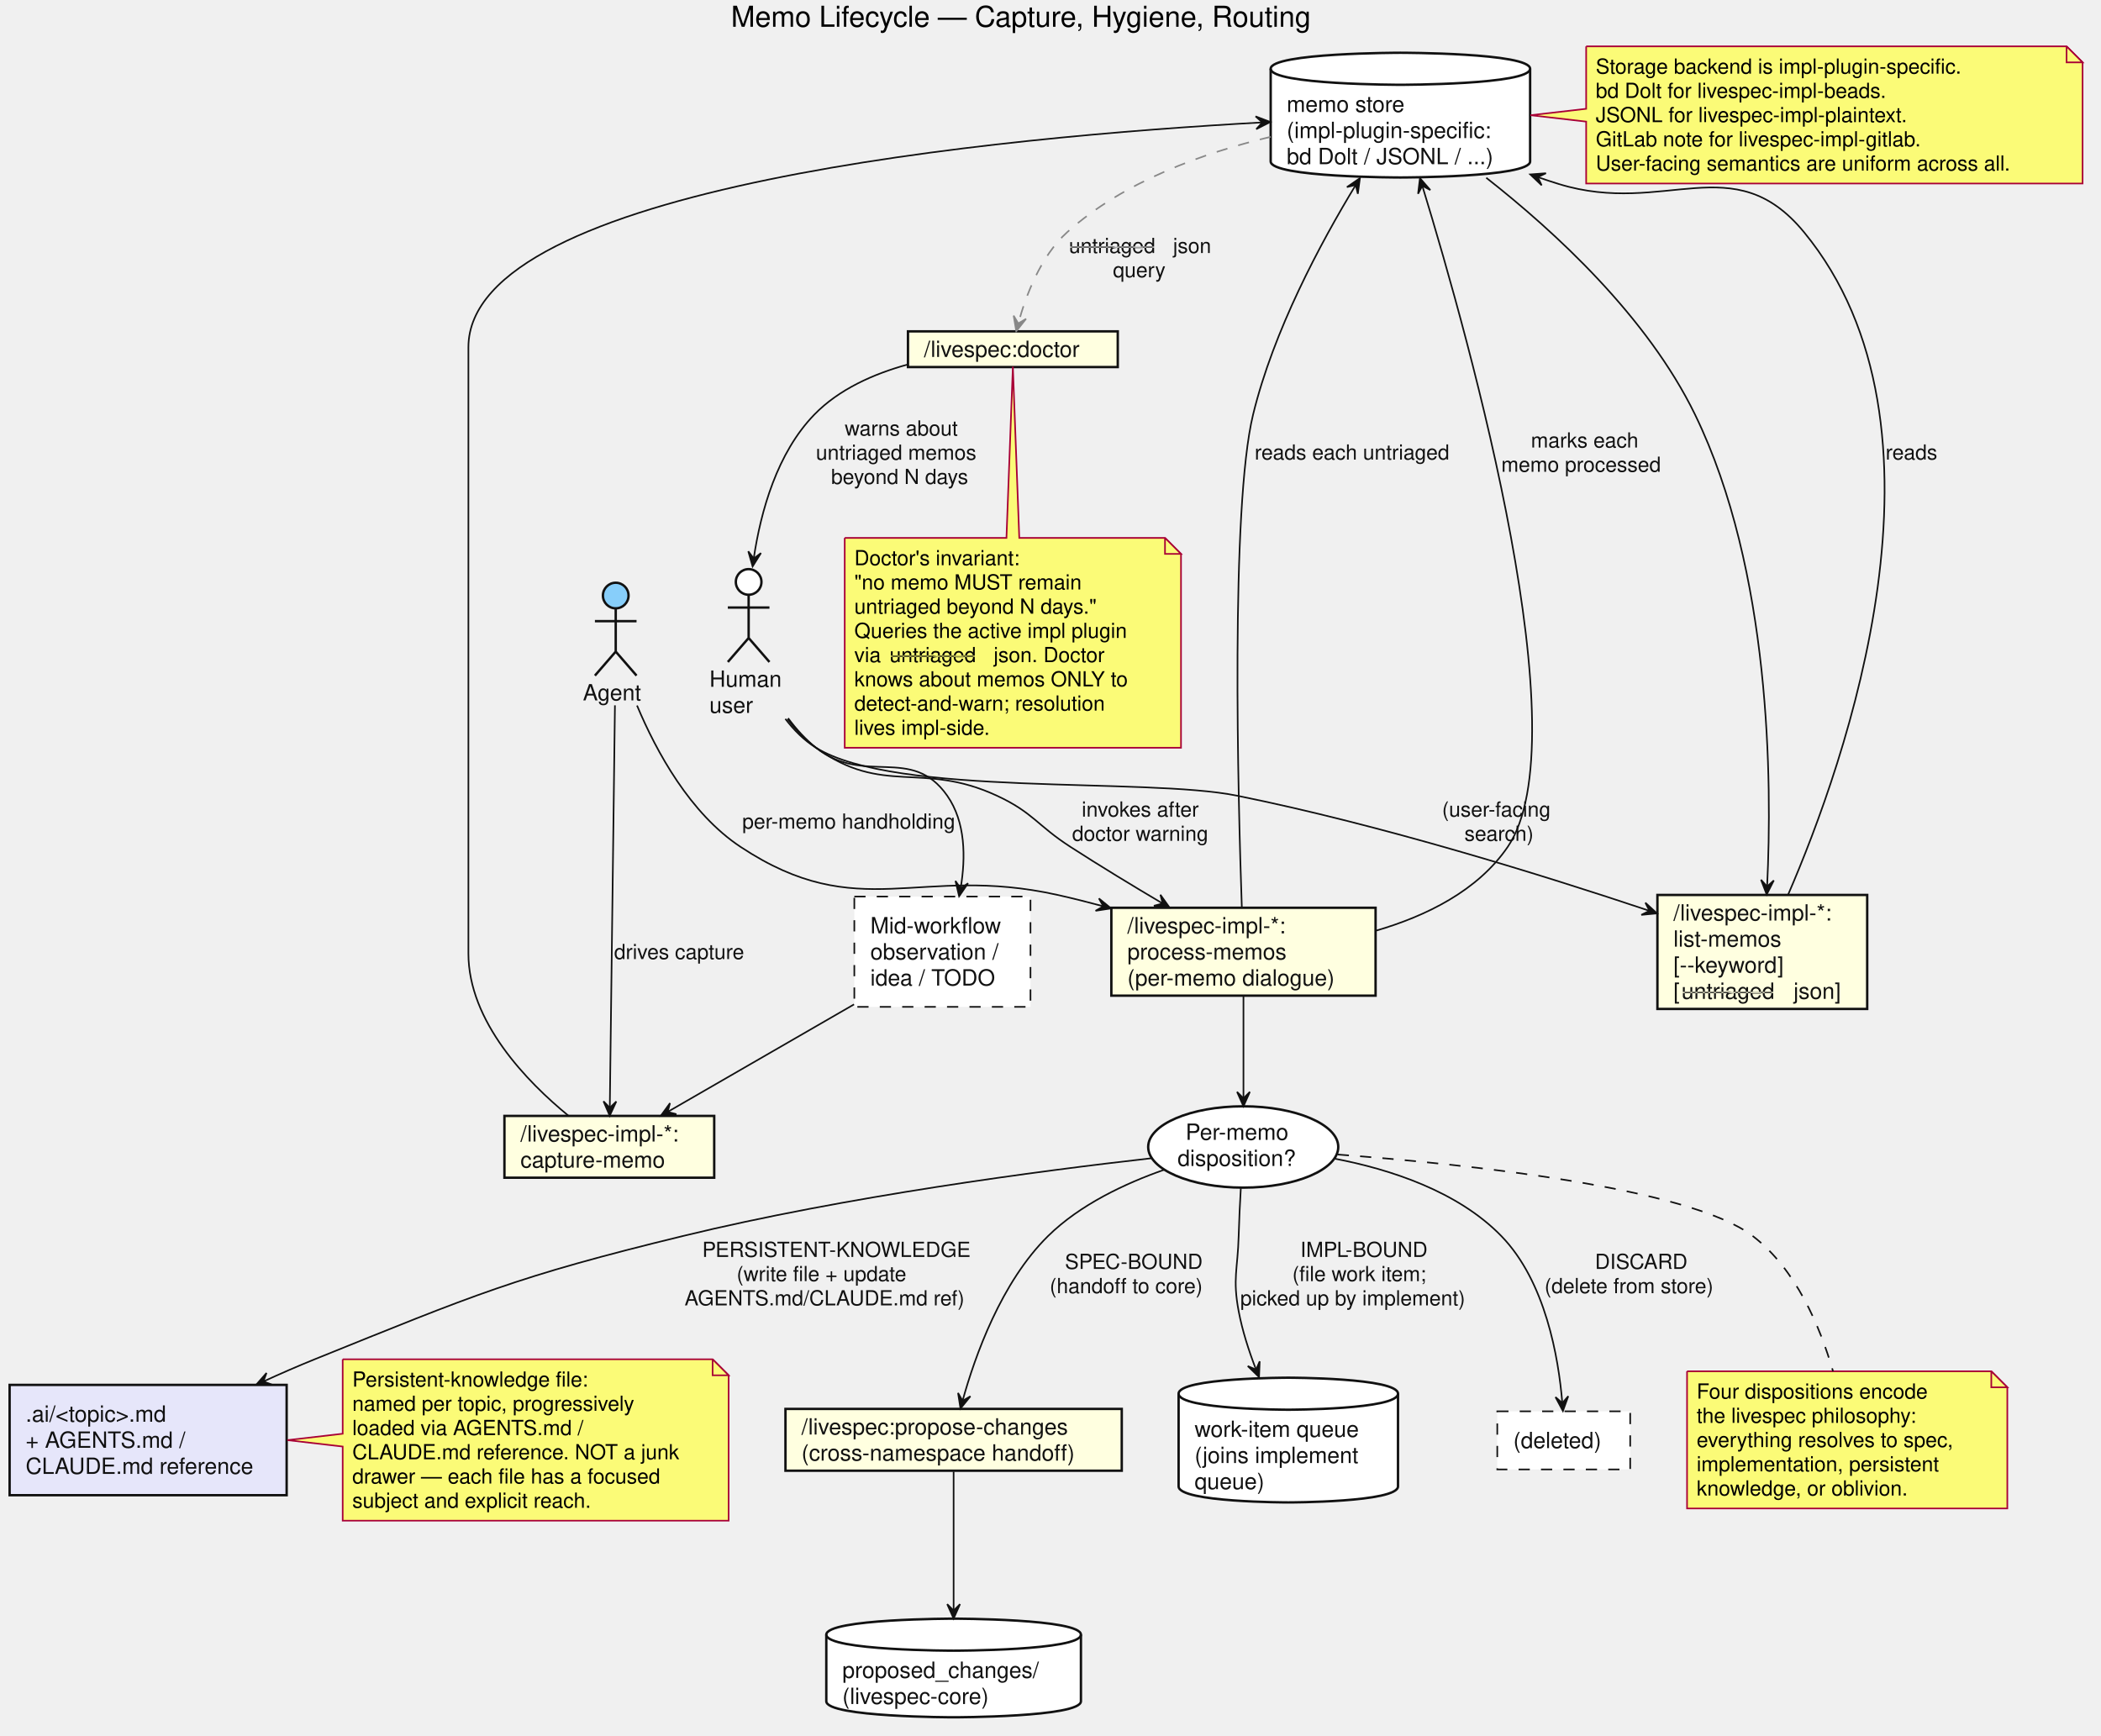
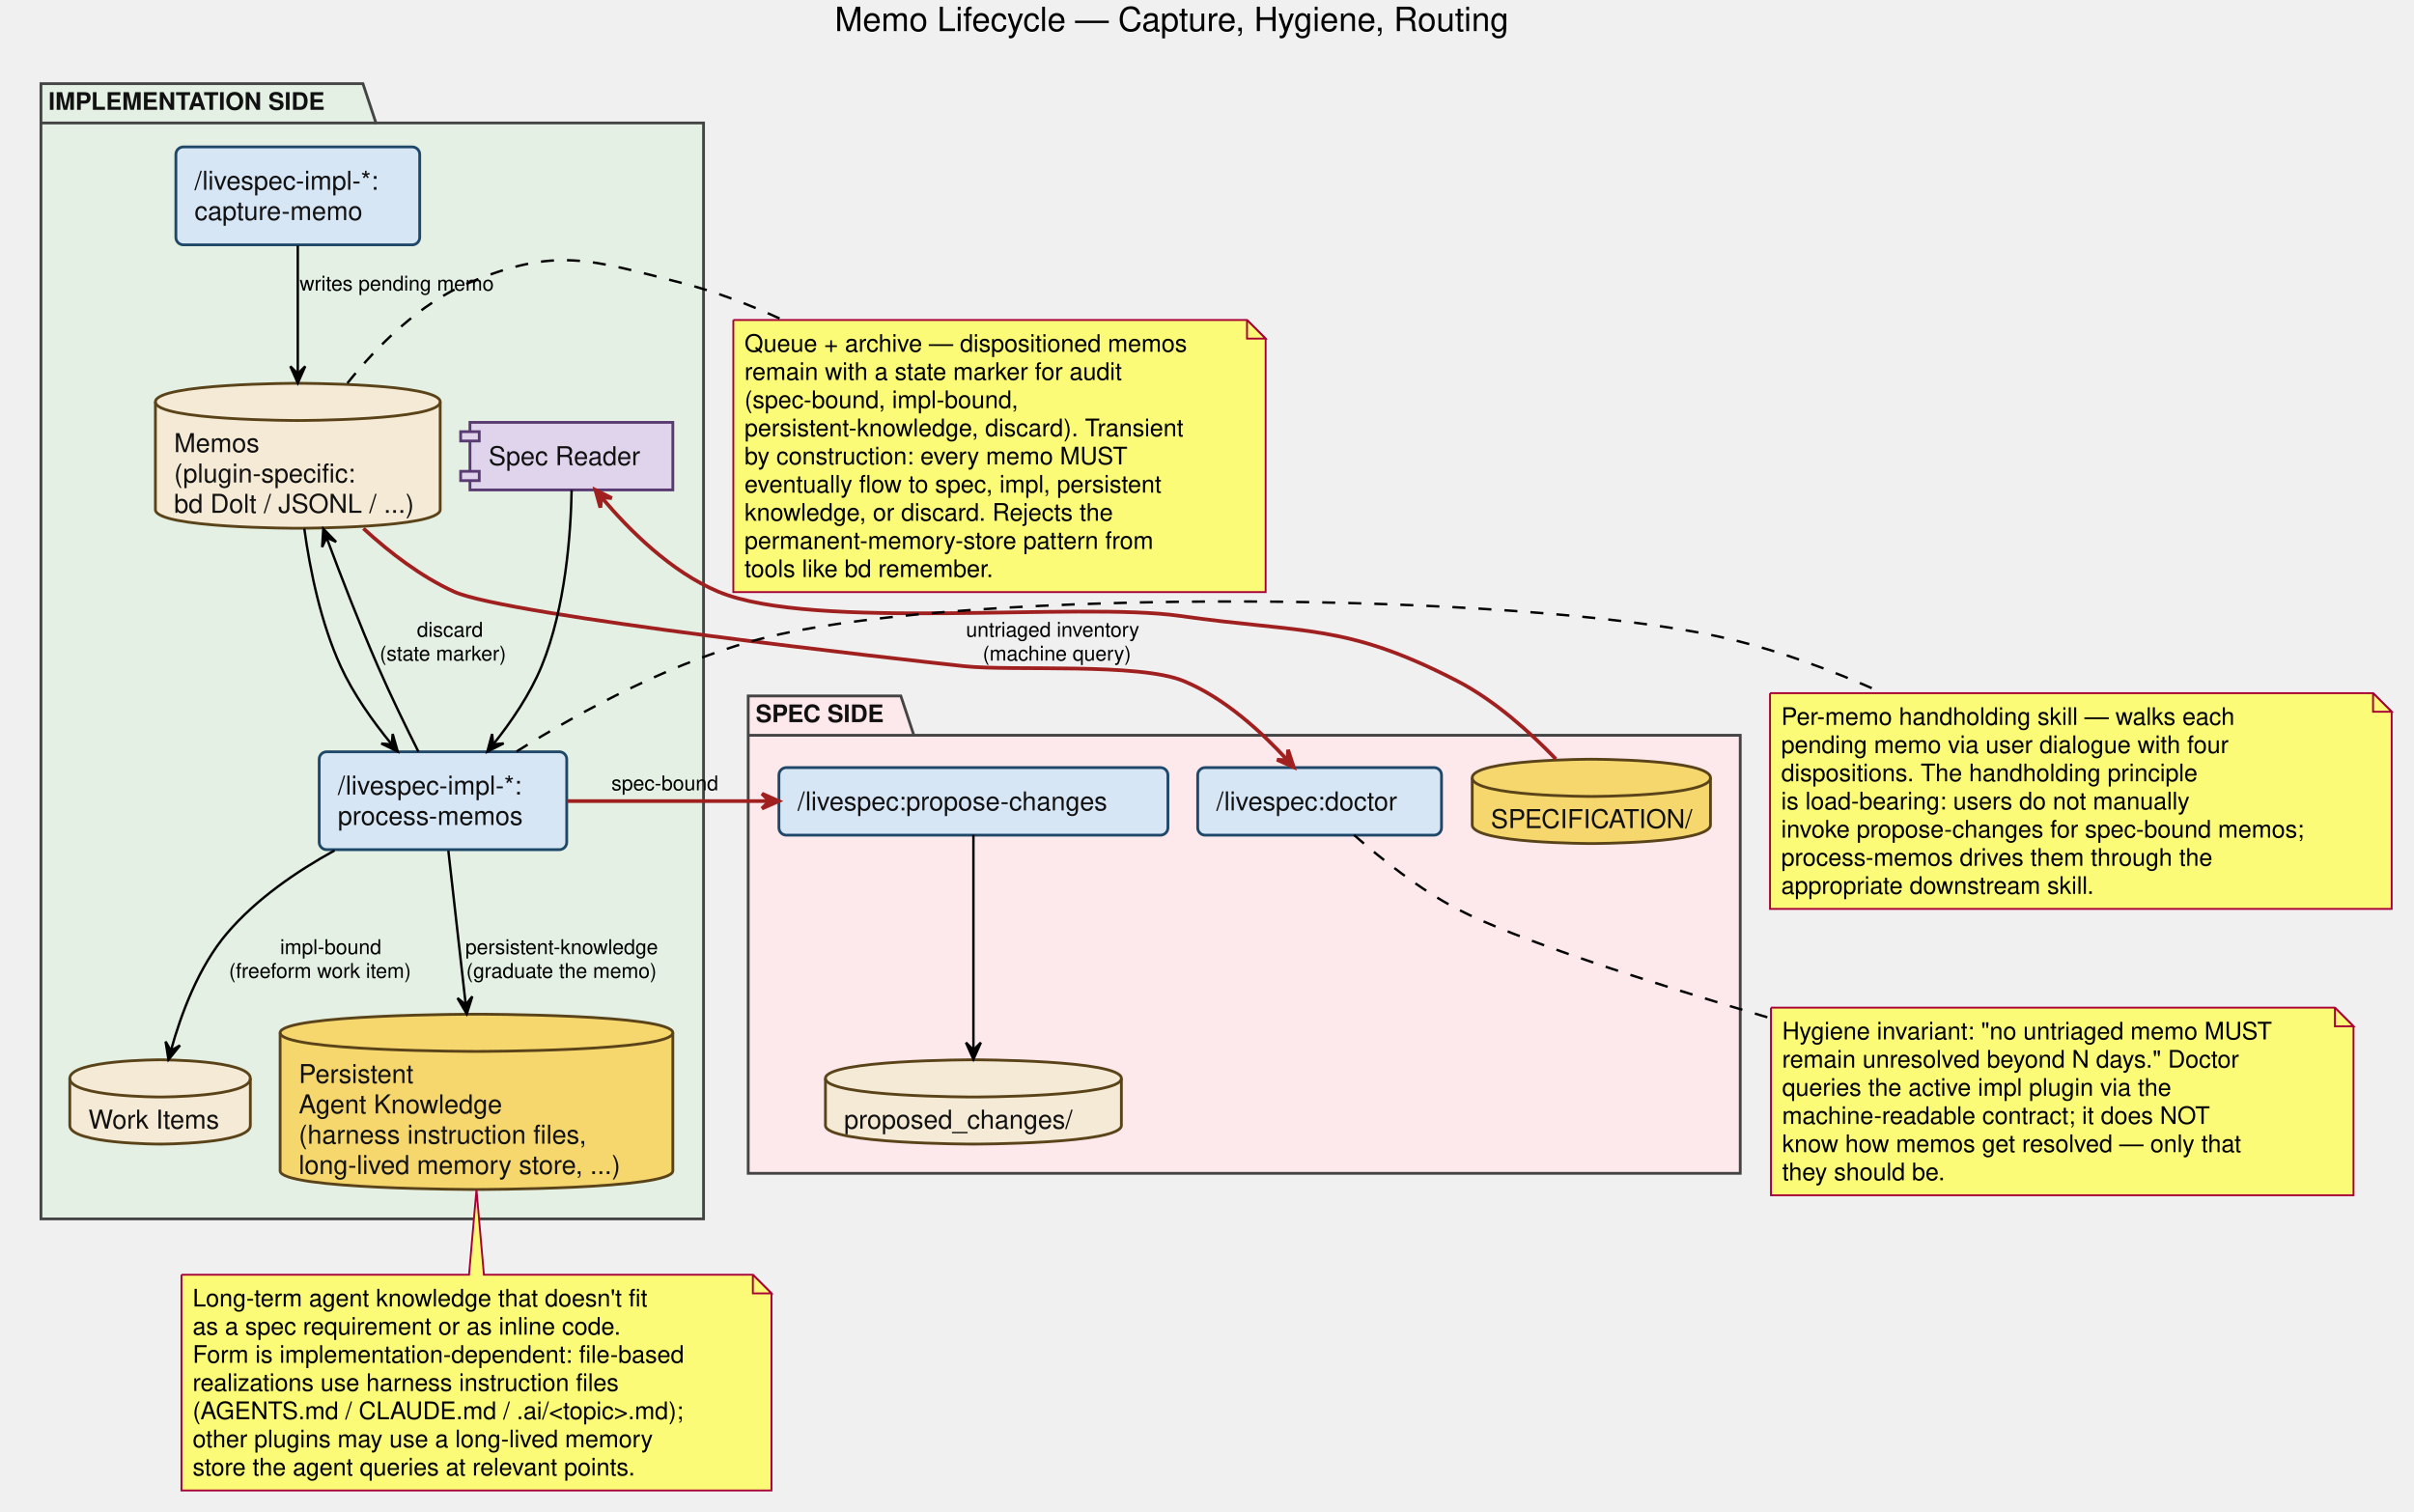
- <svg xmlns="http://www.w3.org/2000/svg" contentScriptType="application/ecmascript" contentStyleType="text/css" height="1084px" preserveAspectRatio="none" style="width:1312px;height:1084px;" version="1.1" viewBox="0 0 1312 1084" width="1312px" zoomAndPan="magnify">
+ <svg xmlns="http://www.w3.org/2000/svg" contentScriptType="application/ecmascript" contentStyleType="text/css" height="812px" preserveAspectRatio="none" style="width:1297px;height:812px;background:#FAFAFA;" version="1.1" viewBox="0 0 1297 812" width="1297px" zoomAndPan="magnify">
  <defs />
  <g>
-     <text fill="#000000" font-family="Helvetica" font-size="18" lengthAdjust="spacingAndGlyphs" textLength="406" x="456.5" y="16.708">Memo Lifecycle — Capture, Hygiene, Routing</text>
-     <ellipse cx="467.5" cy="363.453" fill="#FFFFFF" rx="8" ry="8" style="stroke: #111111; stroke-width: 1.5;" />
-     <path d="M467.5,371.453 L467.5,398.453 M454.5,379.453 L480.5,379.453 M467.5,398.453 L454.5,413.453 M467.5,398.453 L480.5,413.453 " fill="none" style="stroke: #111111; stroke-width: 1.5;" />
-     <text fill="#111111" font-family="Helvetica" font-size="14" lengthAdjust="spacingAndGlyphs" textLength="49" x="443" y="428.948">Human</text>
-     <text fill="#111111" font-family="Helvetica" font-size="14" lengthAdjust="spacingAndGlyphs" textLength="31" x="443" y="445.245">user</text>
-     <ellipse cx="384.5" cy="371.953" fill="#87CEFA" rx="8" ry="8" style="stroke: #111111; stroke-width: 1.5;" />
-     <path d="M384.5,379.953 L384.5,406.953 M371.5,387.953 L397.5,387.953 M384.5,406.953 L371.5,421.953 M384.5,406.953 L397.5,421.953 " fill="none" style="stroke: #111111; stroke-width: 1.5;" />
-     <text fill="#111111" font-family="Helvetica" font-size="14" lengthAdjust="spacingAndGlyphs" textLength="41" x="364" y="437.448">Agent</text>
-     <rect fill="#FFFFFF" height="68.891" style="stroke: #111111; stroke-width: 1.0; stroke-dasharray: 7.0,7.0;" width="110" x="533.5" y="559.953" />
-     <text fill="#111111" font-family="Helvetica" font-size="14" lengthAdjust="spacingAndGlyphs" textLength="89" x="543.5" y="582.948">Mid-workflow</text>
-     <text fill="#111111" font-family="Helvetica" font-size="14" lengthAdjust="spacingAndGlyphs" textLength="90" x="543.5" y="599.245">observation /</text>
-     <text fill="#111111" font-family="Helvetica" font-size="14" lengthAdjust="spacingAndGlyphs" textLength="84" x="543.5" y="615.542">idea / TODO</text>
-     <rect fill="#FFFFE0" height="38.594" style="stroke: #111111; stroke-width: 1.5;" width="131" x="315" y="696.953" />
-     <text fill="#111111" font-family="Helvetica" font-size="14" lengthAdjust="spacingAndGlyphs" textLength="111" x="325" y="712.948">/livespec-impl-*:</text>
-     <text fill="#111111" font-family="Helvetica" font-size="14" lengthAdjust="spacingAndGlyphs" textLength="102" x="325" y="729.245">capture-memo</text>
-     <path d="M793.5,42.953 C793.5,32.953 874.5,32.953 874.5,32.953 C874.5,32.953 955.5,32.953 955.5,42.953 L955.5,100.844 C955.5,110.844 874.5,110.844 874.5,110.844 C874.5,110.844 793.5,110.844 793.5,100.844 L793.5,42.953 " fill="#FFFFFF" style="stroke: #111111; stroke-width: 1.5;" />
-     <path d="M793.5,42.953 C793.5,52.953 874.5,52.953 874.5,52.953 C874.5,52.953 955.5,52.953 955.5,42.953 " fill="none" style="stroke: #111111; stroke-width: 1.5;" />
-     <text fill="#111111" font-family="Helvetica" font-size="14" lengthAdjust="spacingAndGlyphs" textLength="84" x="803.5" y="69.948">memo store</text>
-     <text fill="#111111" font-family="Helvetica" font-size="14" lengthAdjust="spacingAndGlyphs" textLength="142" x="803.5" y="86.245">(impl-plugin-specific:</text>
-     <text fill="#111111" font-family="Helvetica" font-size="14" lengthAdjust="spacingAndGlyphs" textLength="133" x="803.5" y="102.542">bd Dolt / JSONL / ...)</text>
-     <rect fill="#FFFFE0" height="22.297" style="stroke: #111111; stroke-width: 1.5;" width="131" x="567" y="206.953" />
-     <text fill="#111111" font-family="Helvetica" font-size="14" lengthAdjust="spacingAndGlyphs" textLength="111" x="577" y="222.948">/livespec:doctor</text>
-     <rect fill="#FFFFE0" height="71.188" style="stroke: #111111; stroke-width: 1.5;" width="131" x="1035" y="558.953" />
-     <text fill="#111111" font-family="Helvetica" font-size="14" lengthAdjust="spacingAndGlyphs" textLength="111" x="1045" y="574.948">/livespec-impl-*:</text>
-     <text fill="#111111" font-family="Helvetica" font-size="14" lengthAdjust="spacingAndGlyphs" textLength="76" x="1045" y="591.245">list-memos</text>
-     <text fill="#111111" font-family="Helvetica" font-size="14" lengthAdjust="spacingAndGlyphs" textLength="78" x="1045" y="607.542">[--keyword]</text>
-     <text fill="#111111" font-family="Helvetica" font-size="14" lengthAdjust="spacingAndGlyphs" textLength="5" x="1045" y="623.839">[</text>
-     <text fill="#111111" font-family="Helvetica" font-size="14" lengthAdjust="spacingAndGlyphs" text-decoration="line-through" textLength="66" x="1050" y="623.839">untriaged</text>
-     <text fill="#111111" font-family="Helvetica" font-size="14" lengthAdjust="spacingAndGlyphs" textLength="34" x="1120" y="623.839">json]</text>
-     <rect fill="#FFFFE0" height="54.891" style="stroke: #111111; stroke-width: 1.5;" width="165" x="694" y="566.953" />
-     <text fill="#111111" font-family="Helvetica" font-size="14" lengthAdjust="spacingAndGlyphs" textLength="111" x="704" y="582.948">/livespec-impl-*:</text>
-     <text fill="#111111" font-family="Helvetica" font-size="14" lengthAdjust="spacingAndGlyphs" textLength="113" x="704" y="599.245">process-memos</text>
-     <text fill="#111111" font-family="Helvetica" font-size="14" lengthAdjust="spacingAndGlyphs" textLength="145" x="704" y="615.542">(per-memo dialogue)</text>
-     <ellipse cx="776.347" cy="716.35" fill="#FFFFFF" rx="59.347" ry="25.397" style="stroke: #111111; stroke-width: 1.5;" />
-     <text fill="#111111" font-family="Helvetica" font-size="14" lengthAdjust="spacingAndGlyphs" textLength="72" x="740.347" y="711.917">Per-memo</text>
-     <text fill="#111111" font-family="Helvetica" font-size="14" lengthAdjust="spacingAndGlyphs" textLength="82" x="735.347" y="728.214">disposition?</text>
-     <rect fill="#FFFFE0" height="38.594" style="stroke: #111111; stroke-width: 1.5;" width="210" x="490.5" y="879.953" />
-     <text fill="#111111" font-family="Helvetica" font-size="14" lengthAdjust="spacingAndGlyphs" textLength="189" x="500.5" y="895.948">/livespec:propose-changes</text>
-     <text fill="#111111" font-family="Helvetica" font-size="14" lengthAdjust="spacingAndGlyphs" textLength="190" x="500.5" y="912.245">(cross-namespace handoff)</text>
-     <path d="M516,1020.953 C516,1010.953 595.5,1010.953 595.5,1010.953 C595.5,1010.953 675,1010.953 675,1020.953 L675,1062.547 C675,1072.547 595.5,1072.547 595.5,1072.547 C595.5,1072.547 516,1072.547 516,1062.547 L516,1020.953 " fill="#FFFFFF" style="stroke: #111111; stroke-width: 1.5;" />
-     <path d="M516,1020.953 C516,1030.953 595.5,1030.953 595.5,1030.953 C595.5,1030.953 675,1030.953 675,1020.953 " fill="none" style="stroke: #111111; stroke-width: 1.5;" />
-     <text fill="#111111" font-family="Helvetica" font-size="14" lengthAdjust="spacingAndGlyphs" textLength="139" x="526" y="1047.948">proposed_changes/</text>
-     <text fill="#111111" font-family="Helvetica" font-size="14" lengthAdjust="spacingAndGlyphs" textLength="102" x="526" y="1064.245">(livespec-core)</text>
-     <path d="M736,870.453 C736,860.453 804.5,860.453 804.5,860.453 C804.5,860.453 873,860.453 873,870.453 L873,928.344 C873,938.344 804.5,938.344 804.5,938.344 C804.5,938.344 736,938.344 736,928.344 L736,870.453 " fill="#FFFFFF" style="stroke: #111111; stroke-width: 1.5;" />
-     <path d="M736,870.453 C736,880.453 804.5,880.453 804.5,880.453 C804.5,880.453 873,880.453 873,870.453 " fill="none" style="stroke: #111111; stroke-width: 1.5;" />
-     <text fill="#111111" font-family="Helvetica" font-size="14" lengthAdjust="spacingAndGlyphs" textLength="117" x="746" y="897.448">work-item queue</text>
-     <text fill="#111111" font-family="Helvetica" font-size="14" lengthAdjust="spacingAndGlyphs" textLength="114" x="746" y="913.745">(joins implement</text>
-     <text fill="#111111" font-family="Helvetica" font-size="14" lengthAdjust="spacingAndGlyphs" textLength="50" x="746" y="930.042">queue)</text>
-     <rect fill="#E6E6FA" height="68.891" style="stroke: #111111; stroke-width: 1.5;" width="173" x="6" y="864.953" />
-     <text fill="#111111" font-family="Helvetica" font-size="14" lengthAdjust="spacingAndGlyphs" textLength="104" x="16" y="887.948">.ai/&lt;topic&gt;.md</text>
-     <text fill="#111111" font-family="Helvetica" font-size="14" lengthAdjust="spacingAndGlyphs" textLength="108" x="16" y="904.245">+ AGENTS.md /</text>
-     <text fill="#111111" font-family="Helvetica" font-size="14" lengthAdjust="spacingAndGlyphs" textLength="153" x="16" y="920.542">CLAUDE.md reference</text>
-     <rect fill="#FFFFFF" height="36.297" style="stroke: #111111; stroke-width: 1.0; stroke-dasharray: 7.0,7.0;" width="83" x="935" y="881.453" />
-     <text fill="#111111" font-family="Helvetica" font-size="14" lengthAdjust="spacingAndGlyphs" textLength="63" x="945" y="904.448">(deleted)</text>
-     <path d="M990.5,28.953 L990.5,67.953 L955.75,71.953 L990.5,75.953 L990.5,114.617 A0,0 0 0 0 990.5,114.617 L1300.5,114.617 A0,0 0 0 0 1300.5,114.617 L1300.5,38.953 L1290.5,28.953 L990.5,28.953 A0,0 0 0 0 990.5,28.953 " fill="#FBFB77" style="stroke: #A80036; stroke-width: 1.0;" />
-     <path d="M1290.5,28.953 L1290.5,38.953 L1300.5,38.953 L1290.5,28.953 " fill="#FBFB77" style="stroke: #A80036; stroke-width: 1.0;" />
-     <text fill="#000000" font-family="Helvetica" font-size="13" lengthAdjust="spacingAndGlyphs" textLength="253" x="996.5" y="46.02">Storage backend is impl-plugin-specific.</text>
-     <text fill="#000000" font-family="Helvetica" font-size="13" lengthAdjust="spacingAndGlyphs" textLength="202" x="996.5" y="61.153">bd Dolt for livespec-impl-beads.</text>
-     <text fill="#000000" font-family="Helvetica" font-size="13" lengthAdjust="spacingAndGlyphs" textLength="211" x="996.5" y="76.286">JSONL for livespec-impl-plaintext.</text>
-     <text fill="#000000" font-family="Helvetica" font-size="13" lengthAdjust="spacingAndGlyphs" textLength="226" x="996.5" y="91.418">GitLab note for livespec-impl-gitlab.</text>
-     <text fill="#000000" font-family="Helvetica" font-size="13" lengthAdjust="spacingAndGlyphs" textLength="289" x="996.5" y="106.551">User-facing semantics are uniform across all.</text>
-     <path d="M527.5,335.953 L527.5,467.016 A0,0 0 0 0 527.5,467.016 L737.5,467.016 A0,0 0 0 0 737.5,467.016 L737.5,345.953 L727.5,335.953 L636.5,335.953 L632.5,228.973 L628.5,335.953 L527.5,335.953 A0,0 0 0 0 527.5,335.953 " fill="#FBFB77" style="stroke: #A80036; stroke-width: 1.0;" />
-     <path d="M727.5,335.953 L727.5,345.953 L737.5,345.953 L727.5,335.953 " fill="#FBFB77" style="stroke: #A80036; stroke-width: 1.0;" />
-     <text fill="#000000" font-family="Helvetica" font-size="13" lengthAdjust="spacingAndGlyphs" textLength="116" x="533.5" y="353.02">Doctor's invariant:</text>
-     <text fill="#000000" font-family="Helvetica" font-size="13" lengthAdjust="spacingAndGlyphs" textLength="157" x="533.5" y="368.153">"no memo MUST remain</text>
-     <text fill="#000000" font-family="Helvetica" font-size="13" lengthAdjust="spacingAndGlyphs" textLength="169" x="533.5" y="383.286">untriaged beyond N days."</text>
-     <text fill="#000000" font-family="Helvetica" font-size="13" lengthAdjust="spacingAndGlyphs" textLength="189" x="533.5" y="398.418">Queries the active impl plugin</text>
-     <text fill="#000000" font-family="Helvetica" font-size="13" lengthAdjust="spacingAndGlyphs" textLength="18" x="533.5" y="413.551">via</text>
-     <text fill="#000000" font-family="Helvetica" font-size="13" lengthAdjust="spacingAndGlyphs" text-decoration="line-through" textLength="61" x="555.5" y="413.551">untriaged</text>
-     <text fill="#000000" font-family="Helvetica" font-size="13" lengthAdjust="spacingAndGlyphs" textLength="77" x="620.5" y="413.551">json. Doctor</text>
-     <text fill="#000000" font-family="Helvetica" font-size="13" lengthAdjust="spacingAndGlyphs" textLength="188" x="533.5" y="428.684">knows about memos ONLY to</text>
-     <text fill="#000000" font-family="Helvetica" font-size="13" lengthAdjust="spacingAndGlyphs" textLength="176" x="533.5" y="443.817">detect-and-warn; resolution</text>
-     <text fill="#000000" font-family="Helvetica" font-size="13" lengthAdjust="spacingAndGlyphs" textLength="94" x="533.5" y="458.95">lives impl-side.</text>
-     <path d="M214,848.953 L214,895.453 L179.47,899.453 L214,903.453 L214,949.75 A0,0 0 0 0 214,949.75 L455,949.75 A0,0 0 0 0 455,949.75 L455,858.953 L445,848.953 L214,848.953 A0,0 0 0 0 214,848.953 " fill="#FBFB77" style="stroke: #A80036; stroke-width: 1.0;" />
-     <path d="M445,848.953 L445,858.953 L455,858.953 L445,848.953 " fill="#FBFB77" style="stroke: #A80036; stroke-width: 1.0;" />
-     <text fill="#000000" font-family="Helvetica" font-size="13" lengthAdjust="spacingAndGlyphs" textLength="162" x="220" y="866.02">Persistent-knowledge file:</text>
-     <text fill="#000000" font-family="Helvetica" font-size="13" lengthAdjust="spacingAndGlyphs" textLength="197" x="220" y="881.153">named per topic, progressively</text>
-     <text fill="#000000" font-family="Helvetica" font-size="13" lengthAdjust="spacingAndGlyphs" textLength="155" x="220" y="896.286">loaded via AGENTS.md /</text>
-     <text fill="#000000" font-family="Helvetica" font-size="13" lengthAdjust="spacingAndGlyphs" textLength="220" x="220" y="911.418">CLAUDE.md reference. NOT a junk</text>
-     <text fill="#000000" font-family="Helvetica" font-size="13" lengthAdjust="spacingAndGlyphs" textLength="210" x="220" y="926.551">drawer — each file has a focused</text>
-     <text fill="#000000" font-family="Helvetica" font-size="13" lengthAdjust="spacingAndGlyphs" textLength="166" x="220" y="941.684">subject and explicit reach.</text>
-     <path d="M1053.5,856.453 L1053.5,942.117 L1253.5,942.117 L1253.5,866.453 L1243.5,856.453 L1053.5,856.453 " fill="#FBFB77" style="stroke: #A80036; stroke-width: 1.0;" />
-     <path d="M1243.5,856.453 L1243.5,866.453 L1253.5,866.453 L1243.5,856.453 " fill="#FBFB77" style="stroke: #A80036; stroke-width: 1.0;" />
-     <text fill="#000000" font-family="Helvetica" font-size="13" lengthAdjust="spacingAndGlyphs" textLength="158" x="1059.5" y="873.52">Four dispositions encode</text>
-     <text fill="#000000" font-family="Helvetica" font-size="13" lengthAdjust="spacingAndGlyphs" textLength="152" x="1059.5" y="888.653">the livespec philosophy:</text>
-     <text fill="#000000" font-family="Helvetica" font-size="13" lengthAdjust="spacingAndGlyphs" textLength="179" x="1059.5" y="903.786">everything resolves to spec,</text>
-     <text fill="#000000" font-family="Helvetica" font-size="13" lengthAdjust="spacingAndGlyphs" textLength="173" x="1059.5" y="918.918">implementation, persistent</text>
-     <text fill="#000000" font-family="Helvetica" font-size="13" lengthAdjust="spacingAndGlyphs" textLength="144" x="1059.5" y="934.051">knowledge, or oblivion.</text>
-     <path d="M492.13,448.543 C497.21,455.353 503.02,461.793 509.5,466.953 C539.87,491.113 569.27,465.143 591.5,496.953 C603,513.403 603.08,535.573 599.92,554.523 " fill="none" id="HumanUser-&gt;Observation" style="stroke: #111111; stroke-width: 1.0;" />
-     <polygon fill="#111111" points="598.94,559.773,604.514,551.654,599.852,554.857,596.649,550.194,598.94,559.773" style="stroke: #111111; stroke-width: 1.0;" />
-     <path d="M533.31,627.293 C496.6,648.473 449.4,675.703 417.23,694.263 " fill="none" id="Observation-&gt;CaptureMemo" style="stroke: #111111; stroke-width: 1.0;" />
-     <polygon fill="#111111" points="412.6,696.933,422.394,695.896,416.93,694.433,418.393,688.968,412.6,696.933" style="stroke: #111111; stroke-width: 1.0;" />
-     <path d="M384.01,440.523 C383.18,505.883 381.49,637.633 380.8,691.593 " fill="none" id="Agent-&gt;CaptureMemo" style="stroke: #111111; stroke-width: 1.0;" />
-     <polygon fill="#111111" points="380.74,696.873,384.868,687.931,380.811,691.874,376.869,687.817,380.74,696.873" style="stroke: #111111; stroke-width: 1.0;" />
-     <text fill="#111111" font-family="Helvetica" font-size="13" lengthAdjust="spacingAndGlyphs" textLength="91" x="383.5" y="599.02">drives capture</text>
-     <path d="M355.05,696.903 C329.06,675.613 292.5,638.083 292.5,595.453 C292.5,216.953 292.5,216.953 292.5,216.953 C292.5,116.103 625.94,85.423 788.05,76.463 " fill="none" id="CaptureMemo-&gt;MemoStore" style="stroke: #111111; stroke-width: 1.0;" />
-     <polygon fill="#111111" points="793.27,76.183,784.066,72.677,788.277,76.454,784.5,80.665,793.27,76.183" style="stroke: #111111; stroke-width: 1.0;" />
-     <path d="M793.5,85.453 C751.47,95.493 701.69,113.363 666.5,144.953 C649.59,160.133 640.37,185.513 635.95,201.733 " fill="none" id="MemoStore-&gt;Doctor" style="stroke: #888888; stroke-width: 1.0; stroke-dasharray: 7.0,7.0;" />
-     <polygon fill="#888888" points="634.62,206.853,640.732,199.13,635.863,202.01,632.983,197.141,634.62,206.853" style="stroke: #888888; stroke-width: 1.0;" />
-     <text fill="#111111" font-family="Helvetica" font-size="13" lengthAdjust="spacingAndGlyphs" text-decoration="line-through" textLength="61" x="667.5" y="158.02">untriaged</text>
-     <text fill="#111111" font-family="Helvetica" font-size="13" lengthAdjust="spacingAndGlyphs" textLength="26" x="732.5" y="158.02">json</text>
-     <text fill="#111111" font-family="Helvetica" font-size="13" lengthAdjust="spacingAndGlyphs" textLength="36" x="695" y="173.153">query</text>
-     <path d="M566.74,227.673 C545.73,233.453 523.94,243.043 508.5,258.953 C485.35,282.813 475.14,318.923 470.69,348.693 " fill="none" id="Doctor-&gt;HumanUser" style="stroke: #111111; stroke-width: 1.0;" />
-     <polygon fill="#111111" points="469.98,353.783,475.199,345.431,470.679,348.832,467.278,344.312,469.98,353.783" style="stroke: #111111; stroke-width: 1.0;" />
-     <text fill="#111111" font-family="Helvetica" font-size="13" lengthAdjust="spacingAndGlyphs" textLength="78" x="527.5" y="272.02">warns about</text>
-     <text fill="#111111" font-family="Helvetica" font-size="13" lengthAdjust="spacingAndGlyphs" textLength="114" x="509.5" y="287.153">untriaged memos</text>
-     <text fill="#111111" font-family="Helvetica" font-size="13" lengthAdjust="spacingAndGlyphs" textLength="95" x="519" y="302.286">beyond N days</text>
-     <path d="M490.41,448.963 C495.77,455.983 502.11,462.383 509.5,466.953 C559.54,497.883 714.85,485.273 772.5,496.953 C862.65,515.213 963.85,546.723 1029.68,568.753 " fill="none" id="HumanUser-&gt;ListMemos" style="stroke: #111111; stroke-width: 1.0;" />
-     <polygon fill="#111111" points="1034.75,570.463,1027.489,563.809,1030.009,568.873,1024.945,571.394,1034.75,570.463" style="stroke: #111111; stroke-width: 1.0;" />
-     <text fill="#111111" font-family="Helvetica" font-size="13" lengthAdjust="spacingAndGlyphs" textLength="76" x="900.5" y="510.02">(user-facing</text>
-     <text fill="#111111" font-family="Helvetica" font-size="13" lengthAdjust="spacingAndGlyphs" textLength="48" x="914.5" y="525.153">search)</text>
-     <path d="M1116.58,558.853 C1152.18,476.553 1226.86,266.903 1126.5,144.953 C1082.47,91.443 1039.75,135.263 973.5,114.953 C969.17,113.623 964.78,112.173 960.37,110.633 " fill="none" id="ListMemos-&gt;MemoStore" style="stroke: #111111; stroke-width: 1.0;" />
-     <polygon fill="#111111" points="955.58,108.933,962.708,115.73,960.288,110.617,965.401,108.197,955.58,108.933" style="stroke: #111111; stroke-width: 1.0;" />
-     <text fill="#111111" font-family="Helvetica" font-size="13" lengthAdjust="spacingAndGlyphs" textLength="36" x="1177.5" y="287.02">reads</text>
-     <path d="M928.12,111.033 C971.05,144.703 1028.81,197.883 1058.5,258.953 C1105.91,356.493 1106.69,488.073 1103.51,553.313 " fill="none" id="MemoStore-&gt;ListMemos" style="stroke: #111111; stroke-width: 1.0;" />
-     <polygon fill="#111111" points="1103.23,558.663,1107.687,549.88,1103.487,553.67,1099.697,549.47,1103.23,558.663" style="stroke: #111111; stroke-width: 1.0;" />
-     <path d="M491.74,449.063 C496.86,455.803 502.79,462.093 509.5,466.953 C551.59,497.423 575.35,475.123 622.5,496.953 C645.1,507.413 647.57,515.453 668.5,528.953 C686.94,540.853 707.54,553.343 725.77,564.133 " fill="none" id="HumanUser-&gt;ProcessMemos" style="stroke: #111111; stroke-width: 1.0;" />
-     <polygon fill="#111111" points="730.35,566.843,724.639,558.819,726.046,564.298,720.567,565.705,730.35,566.843" style="stroke: #111111; stroke-width: 1.0;" />
-     <text fill="#111111" font-family="Helvetica" font-size="13" lengthAdjust="spacingAndGlyphs" textLength="82" x="675.5" y="510.02">invokes after</text>
-     <text fill="#111111" font-family="Helvetica" font-size="13" lengthAdjust="spacingAndGlyphs" textLength="94" x="669.5" y="525.153">doctor warning</text>
-     <path d="M397.8,440.643 C409.99,469.693 430.97,508.103 462.5,528.953 C536.74,578.053 573.64,539.553 660.5,558.953 C669.75,561.023 679.35,563.433 688.88,566.003 " fill="none" id="Agent-&gt;ProcessMemos" style="stroke: #111111; stroke-width: 1.0;" />
-     <polygon fill="#111111" points="693.86,567.353,686.226,561.13,689.035,566.04,684.125,568.849,693.86,567.353" style="stroke: #111111; stroke-width: 1.0;" />
-     <text fill="#111111" font-family="Helvetica" font-size="13" lengthAdjust="spacingAndGlyphs" textLength="150" x="463.5" y="517.52">per-memo handholding</text>
-     <path d="M775.48,566.813 C773.09,498.253 768.36,317.083 782.5,258.953 C795.22,206.643 824.44,152.033 846.56,115.623 " fill="none" id="ProcessMemos-&gt;MemoStore" style="stroke: #111111; stroke-width: 1.0;" />
-     <polygon fill="#111111" points="849.22,111.273,841.102,116.849,846.604,115.534,847.919,121.036,849.22,111.273" style="stroke: #111111; stroke-width: 1.0;" />
-     <text fill="#111111" font-family="Helvetica" font-size="13" lengthAdjust="spacingAndGlyphs" textLength="136" x="783.5" y="287.02">reads each untriaged</text>
-     <path d="M859.4,581.213 C890.48,572.153 922.77,556.383 941.5,528.953 C987.09,462.183 918.95,216.663 888.23,116.223 " fill="none" id="ProcessMemos-&gt;MemoStore-1" style="stroke: #111111; stroke-width: 1.0;" />
-     <polygon fill="#111111" points="886.71,111.263,885.532,121.041,888.179,116.042,893.178,118.69,886.71,111.263" style="stroke: #111111; stroke-width: 1.0;" />
-     <text fill="#111111" font-family="Helvetica" font-size="13" lengthAdjust="spacingAndGlyphs" textLength="75" x="956" y="279.52">marks each</text>
-     <text fill="#111111" font-family="Helvetica" font-size="13" lengthAdjust="spacingAndGlyphs" textLength="112" x="937.5" y="294.653">memo processed</text>
-     <path d="M776.5,622.083 C776.5,640.893 776.5,666.113 776.5,685.603 " fill="none" id="ProcessMemos-&gt;Disposition" style="stroke: #111111; stroke-width: 1.0;" />
-     <polygon fill="#111111" points="776.5,690.943,780.5,681.943,776.5,685.943,772.5,681.943,776.5,690.943" style="stroke: #111111; stroke-width: 1.0;" />
-     <path d="M726.89,730.623 C702.62,739.123 674.43,752.353 654.5,771.953 C625.23,800.753 608.86,846.853 601.13,874.733 " fill="none" id="Disposition-&gt;ProposeChanges" style="stroke: #111111; stroke-width: 1.0;" />
-     <polygon fill="#111111" points="599.79,879.713,605.992,872.062,601.09,874.885,598.267,869.983,599.79,879.713" style="stroke: #111111; stroke-width: 1.0;" />
-     <text fill="#111111" font-family="Helvetica" font-size="13" lengthAdjust="spacingAndGlyphs" textLength="88" x="665" y="792.52">SPEC-BOUND</text>
-     <text fill="#111111" font-family="Helvetica" font-size="13" lengthAdjust="spacingAndGlyphs" textLength="107" x="655.5" y="807.653">(handoff to core)</text>
-     <path d="M595.5,919.113 C595.5,941.173 595.5,978.373 595.5,1005.883 " fill="none" id="ProposeChanges-&gt;Proposed" style="stroke: #111111; stroke-width: 1.0;" />
-     <polygon fill="#111111" points="595.5,1010.893,599.5,1001.893,595.5,1005.893,591.5,1001.893,595.5,1010.893" style="stroke: #111111; stroke-width: 1.0;" />
-     <path d="M774.85,742.133 C774.31,751.473 773.77,762.193 773.5,771.953 C772.93,792.833 769.64,798.423 773.5,818.953 C775.78,831.053 779.84,843.683 784.3,855.213 " fill="none" id="Disposition-&gt;WorkQueue" style="stroke: #111111; stroke-width: 1.0;" />
-     <polygon fill="#111111" points="786.23,860.083,786.628,850.242,784.385,855.436,779.192,853.194,786.23,860.083" style="stroke: #111111; stroke-width: 1.0;" />
-     <text fill="#111111" font-family="Helvetica" font-size="13" lengthAdjust="spacingAndGlyphs" textLength="83" x="812" y="785.02">IMPL-BOUND</text>
-     <text fill="#111111" font-family="Helvetica" font-size="13" lengthAdjust="spacingAndGlyphs" textLength="93" x="807" y="800.153">(file work item;</text>
-     <text fill="#111111" font-family="Helvetica" font-size="13" lengthAdjust="spacingAndGlyphs" textLength="158" x="774.5" y="815.286">picked up by implement)</text>
-     <path d="M718.93,723.403 C649.09,731.303 528.08,747.233 426.5,771.953 C321.76,797.443 296.46,808.603 196.5,848.953 C186.03,853.173 175.13,857.943 164.49,862.813 " fill="none" id="Disposition-&gt;AiTree" style="stroke: #111111; stroke-width: 1.0;" />
-     <polygon fill="#111111" points="159.94,864.903,169.788,864.758,164.478,862.805,166.431,857.496,159.94,864.903" style="stroke: #111111; stroke-width: 1.0;" />
-     <text fill="#111111" font-family="Helvetica" font-size="13" lengthAdjust="spacingAndGlyphs" textLength="164" x="438.5" y="785.02">PERSISTENT-KNOWLEDGE</text>
-     <text fill="#111111" font-family="Helvetica" font-size="13" lengthAdjust="spacingAndGlyphs" textLength="121" x="460" y="800.153">(write file + update</text>
-     <text fill="#111111" font-family="Helvetica" font-size="13" lengthAdjust="spacingAndGlyphs" textLength="186" x="427.5" y="815.286">AGENTS.md/CLAUDE.md ref)</text>
-     <path d="M833.72,723.703 C868.06,730.313 910.23,743.933 937.5,771.953 C965.15,800.363 973.24,847.923 975.58,875.923 " fill="none" id="Disposition-&gt;Discarded" style="stroke: #111111; stroke-width: 1.0;" />
-     <polygon fill="#111111" points="975.98,881.253,979.327,871.99,975.623,876.266,971.347,872.562,975.98,881.253" style="stroke: #111111; stroke-width: 1.0;" />
-     <text fill="#111111" font-family="Helvetica" font-size="13" lengthAdjust="spacingAndGlyphs" textLength="58" x="996" y="792.52">DISCARD</text>
-     <text fill="#111111" font-family="Helvetica" font-size="13" lengthAdjust="spacingAndGlyphs" textLength="121" x="964.5" y="807.653">(delete from store)</text>
-     <path d="M835.36,721.073 C915.84,727.093 1054.76,741.613 1094.5,771.953 C1121.37,792.463 1136.47,828.183 1144.66,856.453 " fill="none" id="Disposition-GMN44" style="stroke: #111111; stroke-width: 1.0; stroke-dasharray: 7.0,7.0;" />
+     <text fill="#000000" font-family="Helvetica" font-size="18" lengthAdjust="spacingAndGlyphs" textLength="406" x="448.5" y="16.708">Memo Lifecycle — Capture, Hygiene, Routing</text>
+     <polygon fill="#FDE8EC" points="402,373.953,484,373.953,491,395.086,935,395.086,935,630.453,402,630.453,402,373.953" style="stroke: #444444; stroke-width: 1.5;" />
+     <line style="stroke: #444444; stroke-width: 1.5;" x1="402" x2="491" y1="395.086" y2="395.086" />
+     <text fill="#111111" font-family="Helvetica" font-size="13" font-weight="bold" lengthAdjust="spacingAndGlyphs" textLength="76" x="406" y="388.02">SPEC SIDE</text>
+     <polygon fill="#E3F0E3" points="22,44.953,195,44.953,202,66.086,378,66.086,378,654.953,22,654.953,22,44.953" style="stroke: #444444; stroke-width: 1.5;" />
+     <line style="stroke: #444444; stroke-width: 1.5;" x1="22" x2="202" y1="66.086" y2="66.086" />
+     <text fill="#111111" font-family="Helvetica" font-size="13" font-weight="bold" lengthAdjust="spacingAndGlyphs" textLength="167" x="26" y="59.02">IMPLEMENTATION SIDE</text>
+     <rect fill="#D6E6F5" height="36.297" rx="4" ry="4" style="stroke: #1F4768; stroke-width: 1.5;" width="131" x="643.5" y="412.453" />
+     <text fill="#111111" font-family="Helvetica" font-size="14" lengthAdjust="spacingAndGlyphs" textLength="111" x="653.5" y="435.448">/livespec:doctor</text>
+     <rect fill="#D6E6F5" height="36.297" rx="4" ry="4" style="stroke: #1F4768; stroke-width: 1.5;" width="209" x="418.5" y="412.453" />
+     <text fill="#111111" font-family="Helvetica" font-size="14" lengthAdjust="spacingAndGlyphs" textLength="189" x="428.5" y="435.448">/livespec:propose-changes</text>
+     <path d="M791,417.953 C791,407.953 855,407.953 855,407.953 C855,407.953 919,407.953 919,417.953 L919,443.25 C919,453.25 855,453.25 855,453.25 C855,453.25 791,453.25 791,443.25 L791,417.953 " fill="#F5D76E" style="stroke: #5A4319; stroke-width: 1.5;" />
+     <path d="M791,417.953 C791,427.953 855,427.953 855,427.953 C855,427.953 919,427.953 919,417.953 " fill="none" style="stroke: #5A4319; stroke-width: 1.5;" />
+     <text fill="#111111" font-family="Helvetica" font-size="14" lengthAdjust="spacingAndGlyphs" textLength="108" x="801" y="444.948">SPECIFICATION/</text>
+     <path d="M443.5,579.453 C443.5,569.453 523,569.453 523,569.453 C523,569.453 602.5,569.453 602.5,579.453 L602.5,604.75 C602.5,614.75 523,614.75 523,614.75 C523,614.75 443.5,614.75 443.5,604.75 L443.5,579.453 " fill="#F5EAD5" style="stroke: #5A4319; stroke-width: 1.5;" />
+     <path d="M443.5,579.453 C443.5,589.453 523,589.453 523,589.453 C523,589.453 602.5,589.453 602.5,579.453 " fill="none" style="stroke: #5A4319; stroke-width: 1.5;" />
+     <text fill="#111111" font-family="Helvetica" font-size="14" lengthAdjust="spacingAndGlyphs" textLength="139" x="453.5" y="606.448">proposed_changes/</text>
+     <rect fill="#D6E6F5" height="52.594" rx="4" ry="4" style="stroke: #1F4768; stroke-width: 1.5;" width="131" x="94.5" y="78.953" />
+     <text fill="#111111" font-family="Helvetica" font-size="14" lengthAdjust="spacingAndGlyphs" textLength="111" x="104.5" y="101.948">/livespec-impl-*:</text>
+     <text fill="#111111" font-family="Helvetica" font-size="14" lengthAdjust="spacingAndGlyphs" textLength="102" x="104.5" y="118.245">capture-memo</text>
+     <rect fill="#D6E6F5" height="52.594" rx="4" ry="4" style="stroke: #1F4768; stroke-width: 1.5;" width="133" x="171.5" y="403.953" />
+     <text fill="#111111" font-family="Helvetica" font-size="14" lengthAdjust="spacingAndGlyphs" textLength="111" x="181.5" y="426.948">/livespec-impl-*:</text>
+     <text fill="#111111" font-family="Helvetica" font-size="14" lengthAdjust="spacingAndGlyphs" textLength="113" x="181.5" y="443.245">process-memos</text>
+     <rect fill="#E0D4EC" height="36.297" style="stroke: #5A3A72; stroke-width: 1.5;" width="109" x="252.5" y="226.953" />
+     <rect fill="#E0D4EC" height="5" style="stroke: #5A3A72; stroke-width: 1.5;" width="10" x="247.5" y="231.953" />
+     <rect fill="#E0D4EC" height="5" style="stroke: #5A3A72; stroke-width: 1.5;" width="10" x="247.5" y="253.25" />
+     <text fill="#111111" font-family="Helvetica" font-size="14" lengthAdjust="spacingAndGlyphs" textLength="89" x="262.5" y="249.948">Spec Reader</text>
+     <path d="M83.5,215.953 C83.5,205.953 160,205.953 160,205.953 C160,205.953 236.5,205.953 236.5,215.953 L236.5,273.844 C236.5,283.844 160,283.844 160,283.844 C160,283.844 83.5,283.844 83.5,273.844 L83.5,215.953 " fill="#F5EAD5" style="stroke: #5A4319; stroke-width: 1.5;" />
+     <path d="M83.5,215.953 C83.5,225.953 160,225.953 160,225.953 C160,225.953 236.5,225.953 236.5,215.953 " fill="none" style="stroke: #5A4319; stroke-width: 1.5;" />
+     <text fill="#111111" font-family="Helvetica" font-size="14" lengthAdjust="spacingAndGlyphs" textLength="51" x="93.5" y="242.948">Memos</text>
+     <text fill="#111111" font-family="Helvetica" font-size="14" lengthAdjust="spacingAndGlyphs" textLength="109" x="93.5" y="259.245">(plugin-specific:</text>
+     <text fill="#111111" font-family="Helvetica" font-size="14" lengthAdjust="spacingAndGlyphs" textLength="133" x="93.5" y="275.542">bd Dolt / JSONL / ...)</text>
+     <path d="M37.5,579.453 C37.5,569.453 86,569.453 86,569.453 C86,569.453 134.5,569.453 134.5,579.453 L134.5,604.75 C134.5,614.75 86,614.75 86,614.75 C86,614.75 37.5,614.75 37.5,604.75 L37.5,579.453 " fill="#F5EAD5" style="stroke: #5A4319; stroke-width: 1.5;" />
+     <path d="M37.5,579.453 C37.5,589.453 86,589.453 86,589.453 C86,589.453 134.5,589.453 134.5,579.453 " fill="none" style="stroke: #5A4319; stroke-width: 1.5;" />
+     <text fill="#111111" font-family="Helvetica" font-size="14" lengthAdjust="spacingAndGlyphs" textLength="77" x="47.5" y="606.448">Work Items</text>
+     <path d="M150.5,554.953 C150.5,544.953 256,544.953 256,544.953 C256,544.953 361.5,544.953 361.5,554.953 L361.5,629.141 C361.5,639.141 256,639.141 256,639.141 C256,639.141 150.5,639.141 150.5,629.141 L150.5,554.953 " fill="#F5D76E" style="stroke: #5A4319; stroke-width: 1.5;" />
+     <path d="M150.5,554.953 C150.5,564.953 256,564.953 256,564.953 C256,564.953 361.5,564.953 361.5,554.953 " fill="none" style="stroke: #5A4319; stroke-width: 1.5;" />
+     <text fill="#111111" font-family="Helvetica" font-size="14" lengthAdjust="spacingAndGlyphs" textLength="70" x="160.5" y="581.948">Persistent</text>
+     <text fill="#111111" font-family="Helvetica" font-size="14" lengthAdjust="spacingAndGlyphs" textLength="122" x="160.5" y="598.245">Agent Knowledge</text>
+     <text fill="#111111" font-family="Helvetica" font-size="14" lengthAdjust="spacingAndGlyphs" textLength="173" x="160.5" y="614.542">(harness instruction files,</text>
+     <text fill="#111111" font-family="Helvetica" font-size="14" lengthAdjust="spacingAndGlyphs" textLength="191" x="160.5" y="630.839">long-lived memory store, ...)</text>
+     <path d="M394,171.953 L394,318.148 L680,318.148 L680,181.953 L670,171.953 L394,171.953 " fill="#FBFB77" style="stroke: #A80036; stroke-width: 1.0;" />
+     <path d="M670,171.953 L670,181.953 L680,181.953 L670,171.953 " fill="#FBFB77" style="stroke: #A80036; stroke-width: 1.0;" />
+     <text fill="#000000" font-family="Helvetica" font-size="13" lengthAdjust="spacingAndGlyphs" textLength="265" x="400" y="189.02">Queue + archive — dispositioned memos</text>
+     <text fill="#000000" font-family="Helvetica" font-size="13" lengthAdjust="spacingAndGlyphs" textLength="230" x="400" y="204.153">remain with a state marker for audit</text>
+     <text fill="#000000" font-family="Helvetica" font-size="13" lengthAdjust="spacingAndGlyphs" textLength="164" x="400" y="219.286">(spec-bound, impl-bound,</text>
+     <text fill="#000000" font-family="Helvetica" font-size="13" lengthAdjust="spacingAndGlyphs" textLength="262" x="400" y="234.418">persistent-knowledge, discard). Transient</text>
+     <text fill="#000000" font-family="Helvetica" font-size="13" lengthAdjust="spacingAndGlyphs" textLength="228" x="400" y="249.551">by construction: every memo MUST</text>
+     <text fill="#000000" font-family="Helvetica" font-size="13" lengthAdjust="spacingAndGlyphs" textLength="251" x="400" y="264.684">eventually flow to spec, impl, persistent</text>
+     <text fill="#000000" font-family="Helvetica" font-size="13" lengthAdjust="spacingAndGlyphs" textLength="217" x="400" y="279.817">knowledge, or discard. Rejects the</text>
+     <text fill="#000000" font-family="Helvetica" font-size="13" lengthAdjust="spacingAndGlyphs" textLength="253" x="400" y="294.95">permanent-memory-store pattern from</text>
+     <text fill="#000000" font-family="Helvetica" font-size="13" lengthAdjust="spacingAndGlyphs" textLength="152" x="400" y="310.082">tools like bd remember.</text>
+     <path d="M951.5,541.453 L951.5,642.25 L1264.5,642.25 L1264.5,551.453 L1254.5,541.453 L951.5,541.453 " fill="#FBFB77" style="stroke: #A80036; stroke-width: 1.0;" />
+     <path d="M1254.5,541.453 L1254.5,551.453 L1264.5,551.453 L1254.5,541.453 " fill="#FBFB77" style="stroke: #A80036; stroke-width: 1.0;" />
+     <text fill="#000000" font-family="Helvetica" font-size="13" lengthAdjust="spacingAndGlyphs" textLength="292" x="957.5" y="558.52">Hygiene invariant: "no untriaged memo MUST</text>
+     <text fill="#000000" font-family="Helvetica" font-size="13" lengthAdjust="spacingAndGlyphs" textLength="274" x="957.5" y="573.653">remain unresolved beyond N days." Doctor</text>
+     <text fill="#000000" font-family="Helvetica" font-size="13" lengthAdjust="spacingAndGlyphs" textLength="234" x="957.5" y="588.786">queries the active impl plugin via the</text>
+     <text fill="#000000" font-family="Helvetica" font-size="13" lengthAdjust="spacingAndGlyphs" textLength="255" x="957.5" y="603.918">machine-readable contract; it does NOT</text>
+     <text fill="#000000" font-family="Helvetica" font-size="13" lengthAdjust="spacingAndGlyphs" textLength="274" x="957.5" y="619.051">know how memos get resolved — only that</text>
+     <text fill="#000000" font-family="Helvetica" font-size="13" lengthAdjust="spacingAndGlyphs" textLength="98" x="957.5" y="634.184">they should be.</text>
+     <path d="M951,372.453 L951,488.383 L1285,488.383 L1285,382.453 L1275,372.453 L951,372.453 " fill="#FBFB77" style="stroke: #A80036; stroke-width: 1.0;" />
+     <path d="M1275,372.453 L1275,382.453 L1285,382.453 L1275,372.453 " fill="#FBFB77" style="stroke: #A80036; stroke-width: 1.0;" />
+     <text fill="#000000" font-family="Helvetica" font-size="13" lengthAdjust="spacingAndGlyphs" textLength="267" x="957" y="389.52">Per-memo handholding skill — walks each</text>
+     <text fill="#000000" font-family="Helvetica" font-size="13" lengthAdjust="spacingAndGlyphs" textLength="267" x="957" y="404.653">pending memo via user dialogue with four</text>
+     <text fill="#000000" font-family="Helvetica" font-size="13" lengthAdjust="spacingAndGlyphs" textLength="245" x="957" y="419.786">dispositions. The handholding principle</text>
+     <text fill="#000000" font-family="Helvetica" font-size="13" lengthAdjust="spacingAndGlyphs" textLength="244" x="957" y="434.918">is load-bearing: users do not manually</text>
+     <text fill="#000000" font-family="Helvetica" font-size="13" lengthAdjust="spacingAndGlyphs" textLength="313" x="957" y="450.051">invoke propose-changes for spec-bound memos;</text>
+     <text fill="#000000" font-family="Helvetica" font-size="13" lengthAdjust="spacingAndGlyphs" textLength="263" x="957" y="465.184">process-memos drives them through the</text>
+     <text fill="#000000" font-family="Helvetica" font-size="13" lengthAdjust="spacingAndGlyphs" textLength="188" x="957" y="480.317">appropriate downstream skill.</text>
+     <path d="M97.5,684.953 L97.5,800.883 A0,0 0 0 0 97.5,800.883 L414.5,800.883 A0,0 0 0 0 414.5,800.883 L414.5,694.953 L404.5,684.953 L260,684.953 L256,639.283 L252,684.953 L97.5,684.953 A0,0 0 0 0 97.5,684.953 " fill="#FBFB77" style="stroke: #A80036; stroke-width: 1.0;" />
+     <path d="M404.5,684.953 L404.5,694.953 L414.5,694.953 L404.5,684.953 " fill="#FBFB77" style="stroke: #A80036; stroke-width: 1.0;" />
+     <text fill="#000000" font-family="Helvetica" font-size="13" lengthAdjust="spacingAndGlyphs" textLength="276" x="103.5" y="702.02">Long-term agent knowledge that doesn't fit</text>
+     <text fill="#000000" font-family="Helvetica" font-size="13" lengthAdjust="spacingAndGlyphs" textLength="256" x="103.5" y="717.153">as a spec requirement or as inline code.</text>
+     <text fill="#000000" font-family="Helvetica" font-size="13" lengthAdjust="spacingAndGlyphs" textLength="296" x="103.5" y="732.286">Form is implementation-dependent: file-based</text>
+     <text fill="#000000" font-family="Helvetica" font-size="13" lengthAdjust="spacingAndGlyphs" textLength="255" x="103.5" y="747.418">realizations use harness instruction files</text>
+     <text fill="#000000" font-family="Helvetica" font-size="13" lengthAdjust="spacingAndGlyphs" textLength="291" x="103.5" y="762.551">(AGENTS.md / CLAUDE.md / .ai/&lt;topic&gt;.md);</text>
+     <text fill="#000000" font-family="Helvetica" font-size="13" lengthAdjust="spacingAndGlyphs" textLength="277" x="103.5" y="777.684">other plugins may use a long-lived memory</text>
+     <text fill="#000000" font-family="Helvetica" font-size="13" lengthAdjust="spacingAndGlyphs" textLength="270" x="103.5" y="792.817">store the agent queries at relevant points.</text>
+     <path d="M160,131.993 C160,151.273 160,178.173 160,200.773 " fill="none" id="CaptureMemo-&gt;Memos" style="stroke: #000000; stroke-width: 1.3;" />
+     <polygon fill="#000000" points="160,205.823,164,196.823,160,200.823,156,196.823,160,205.823" style="stroke: #000000; stroke-width: 1.3;" />
+     <text fill="#000000" font-family="Helvetica" font-size="11" lengthAdjust="spacingAndGlyphs" textLength="124" x="161" y="156.164">writes pending memo</text>
+     <path d="M195.26,283.963 C209.21,296.763 226.17,309.843 244,317.953 C272.01,330.693 487.41,354.683 518,357.953 C544.13,360.743 611.71,355.913 636,365.953 C658,375.043 678,393.523 691.49,408.213 " fill="none" id="Memos-&gt;Doctor" style="stroke: #A02020; stroke-width: 2.0;" />
+     <polygon fill="#A02020" points="695.11,412.243,692.062,402.878,691.765,408.527,686.116,408.229,695.11,412.243" style="stroke: #A02020; stroke-width: 2.0;" />
+     <text fill="#000000" font-family="Helvetica" font-size="11" lengthAdjust="spacingAndGlyphs" textLength="110" x="519" y="342.164">untriaged inventory</text>
+     <text fill="#000000" font-family="Helvetica" font-size="11" lengthAdjust="spacingAndGlyphs" textLength="92" x="528" y="354.968">(machine query)</text>
+     <path d="M835.94,407.843 C822.48,393.883 803.29,376.433 783,365.953 C722.56,334.733 701.34,340.553 634,330.953 C579.37,323.163 436.92,339.223 386,317.953 C360.43,307.273 337.81,284.553 323.4,267.473 " fill="none" id="Spec-&gt;SpecReader" style="stroke: #A02020; stroke-width: 2.0;" />
+     <polygon fill="#A02020" points="319.91,263.263,322.557,272.75,323.094,267.118,328.725,267.655,319.91,263.263" style="stroke: #A02020; stroke-width: 2.0;" />
+     <path d="M307.13,263.333 C306.71,285.963 303.99,326.343 291,357.953 C284.83,372.973 274.79,387.713 265.1,399.873 " fill="none" id="SpecReader-&gt;ProcessMemos" style="stroke: #000000; stroke-width: 1.3;" />
+     <polygon fill="#000000" points="261.83,403.893,270.61,399.43,264.983,400.013,264.401,394.386,261.83,403.893" style="stroke: #000000; stroke-width: 1.3;" />
+     <path d="M163.5,284.103 C166.59,306.413 172.35,334.663 183,357.953 C189.85,372.923 200.35,387.653 210.34,399.823 " fill="none" id="Memos-&gt;ProcessMemos" style="stroke: #000000; stroke-width: 1.3;" />
+     <polygon fill="#000000" points="213.71,403.843,210.987,394.378,210.495,400.014,204.86,399.522,213.71,403.843" style="stroke: #000000; stroke-width: 1.3;" />
+     <path d="M224.81,403.893 C218,390.373 209.73,373.413 203,357.953 C193.22,335.503 183.35,310.053 175.54,289.083 " fill="none" id="ProcessMemos-&gt;Memos" style="stroke: #000000; stroke-width: 1.3;" />
+     <polygon fill="#000000" points="173.7,284.133,173.089,293.963,175.443,288.82,180.587,291.174,173.7,284.133" style="stroke: #000000; stroke-width: 1.3;" />
+     <text fill="#000000" font-family="Helvetica" font-size="11" lengthAdjust="spacingAndGlyphs" textLength="42" x="224" y="342.164">discard</text>
+     <text fill="#000000" font-family="Helvetica" font-size="11" lengthAdjust="spacingAndGlyphs" textLength="82" x="204" y="354.968">(state marker)</text>
+     <path d="M179.75,456.973 C159.34,468.213 137.63,483.093 122,501.453 C106.62,519.523 97.24,545.003 91.92,564.163 " fill="none" id="ProcessMemos-&gt;WorkItems" style="stroke: #000000; stroke-width: 1.3;" />
+     <polygon fill="#000000" points="90.53,569.383,96.711,561.715,91.817,564.552,88.98,559.657,90.53,569.383" style="stroke: #000000; stroke-width: 1.3;" />
+     <text fill="#000000" font-family="Helvetica" font-size="11" lengthAdjust="spacingAndGlyphs" textLength="63" x="150.5" y="512.664">impl-bound</text>
+     <text fill="#000000" font-family="Helvetica" font-size="11" lengthAdjust="spacingAndGlyphs" textLength="118" x="123" y="525.468">(freeform work item)</text>
+     <path d="M240.89,457.083 C243.4,479.293 247.1,512.123 250.22,539.713 " fill="none" id="ProcessMemos-&gt;AgentKnowledge" style="stroke: #000000; stroke-width: 1.3;" />
+     <polygon fill="#000000" points="250.79,544.803,253.763,535.414,250.233,539.834,245.812,536.305,250.79,544.803" style="stroke: #000000; stroke-width: 1.3;" />
+     <text fill="#000000" font-family="Helvetica" font-size="11" lengthAdjust="spacingAndGlyphs" textLength="122" x="250" y="512.664">persistent-knowledge</text>
+     <text fill="#000000" font-family="Helvetica" font-size="11" lengthAdjust="spacingAndGlyphs" textLength="121" x="250.5" y="525.468">(graduate the memo)</text>
+     <path d="M304.82,430.453 C337.05,430.453 376.54,430.453 413.04,430.453 " fill="none" id="ProcessMemos-&gt;Propose" style="stroke: #A02020; stroke-width: 2.0;" />
+     <polygon fill="#A02020" points="418.4,430.453,409.4,426.453,413.4,430.453,409.4,434.453,418.4,430.453" style="stroke: #A02020; stroke-width: 2.0;" />
+     <text fill="#000000" font-family="Helvetica" font-size="11" lengthAdjust="spacingAndGlyphs" textLength="66" x="328.5" y="424.664">spec-bound</text>
+     <path d="M523,448.523 C523,476.213 523,531.143 523,564.103 " fill="none" id="Propose-&gt;PCQueue" style="stroke: #000000; stroke-width: 1.3;" />
+     <polygon fill="#000000" points="523,569.203,527,560.203,523,564.203,519,560.203,523,569.203" style="stroke: #000000; stroke-width: 1.3;" />
+     <path d="M186.65,205.893 C202.89,185.673 225.59,162.973 252,151.953 C298.76,132.433 316.9,139.463 366,151.953 C384.34,156.613 402.84,163.693 420.55,171.903 " fill="none" id="Memos-GMN127" style="stroke: #000000; stroke-width: 1.3; stroke-dasharray: 7.0,7.0;" />
+     <path d="M727.51,448.693 C741.76,461.193 762.44,477.723 783,488.453 C813.62,504.433 883.91,527.153 951.31,547.143 " fill="none" id="Doctor-GMN130" style="stroke: #000000; stroke-width: 1.3; stroke-dasharray: 7.0,7.0;" />
+     <path d="M277.52,403.803 C311.89,382.333 363.92,353.833 414,341.953 C524.06,315.843 812.45,318.043 923,341.953 C952.89,348.413 983.7,359.863 1011.76,372.423 " fill="none" id="ProcessMemos-GMN133" style="stroke: #000000; stroke-width: 1.3; stroke-dasharray: 7.0,7.0;" />
  </g>
</svg>
